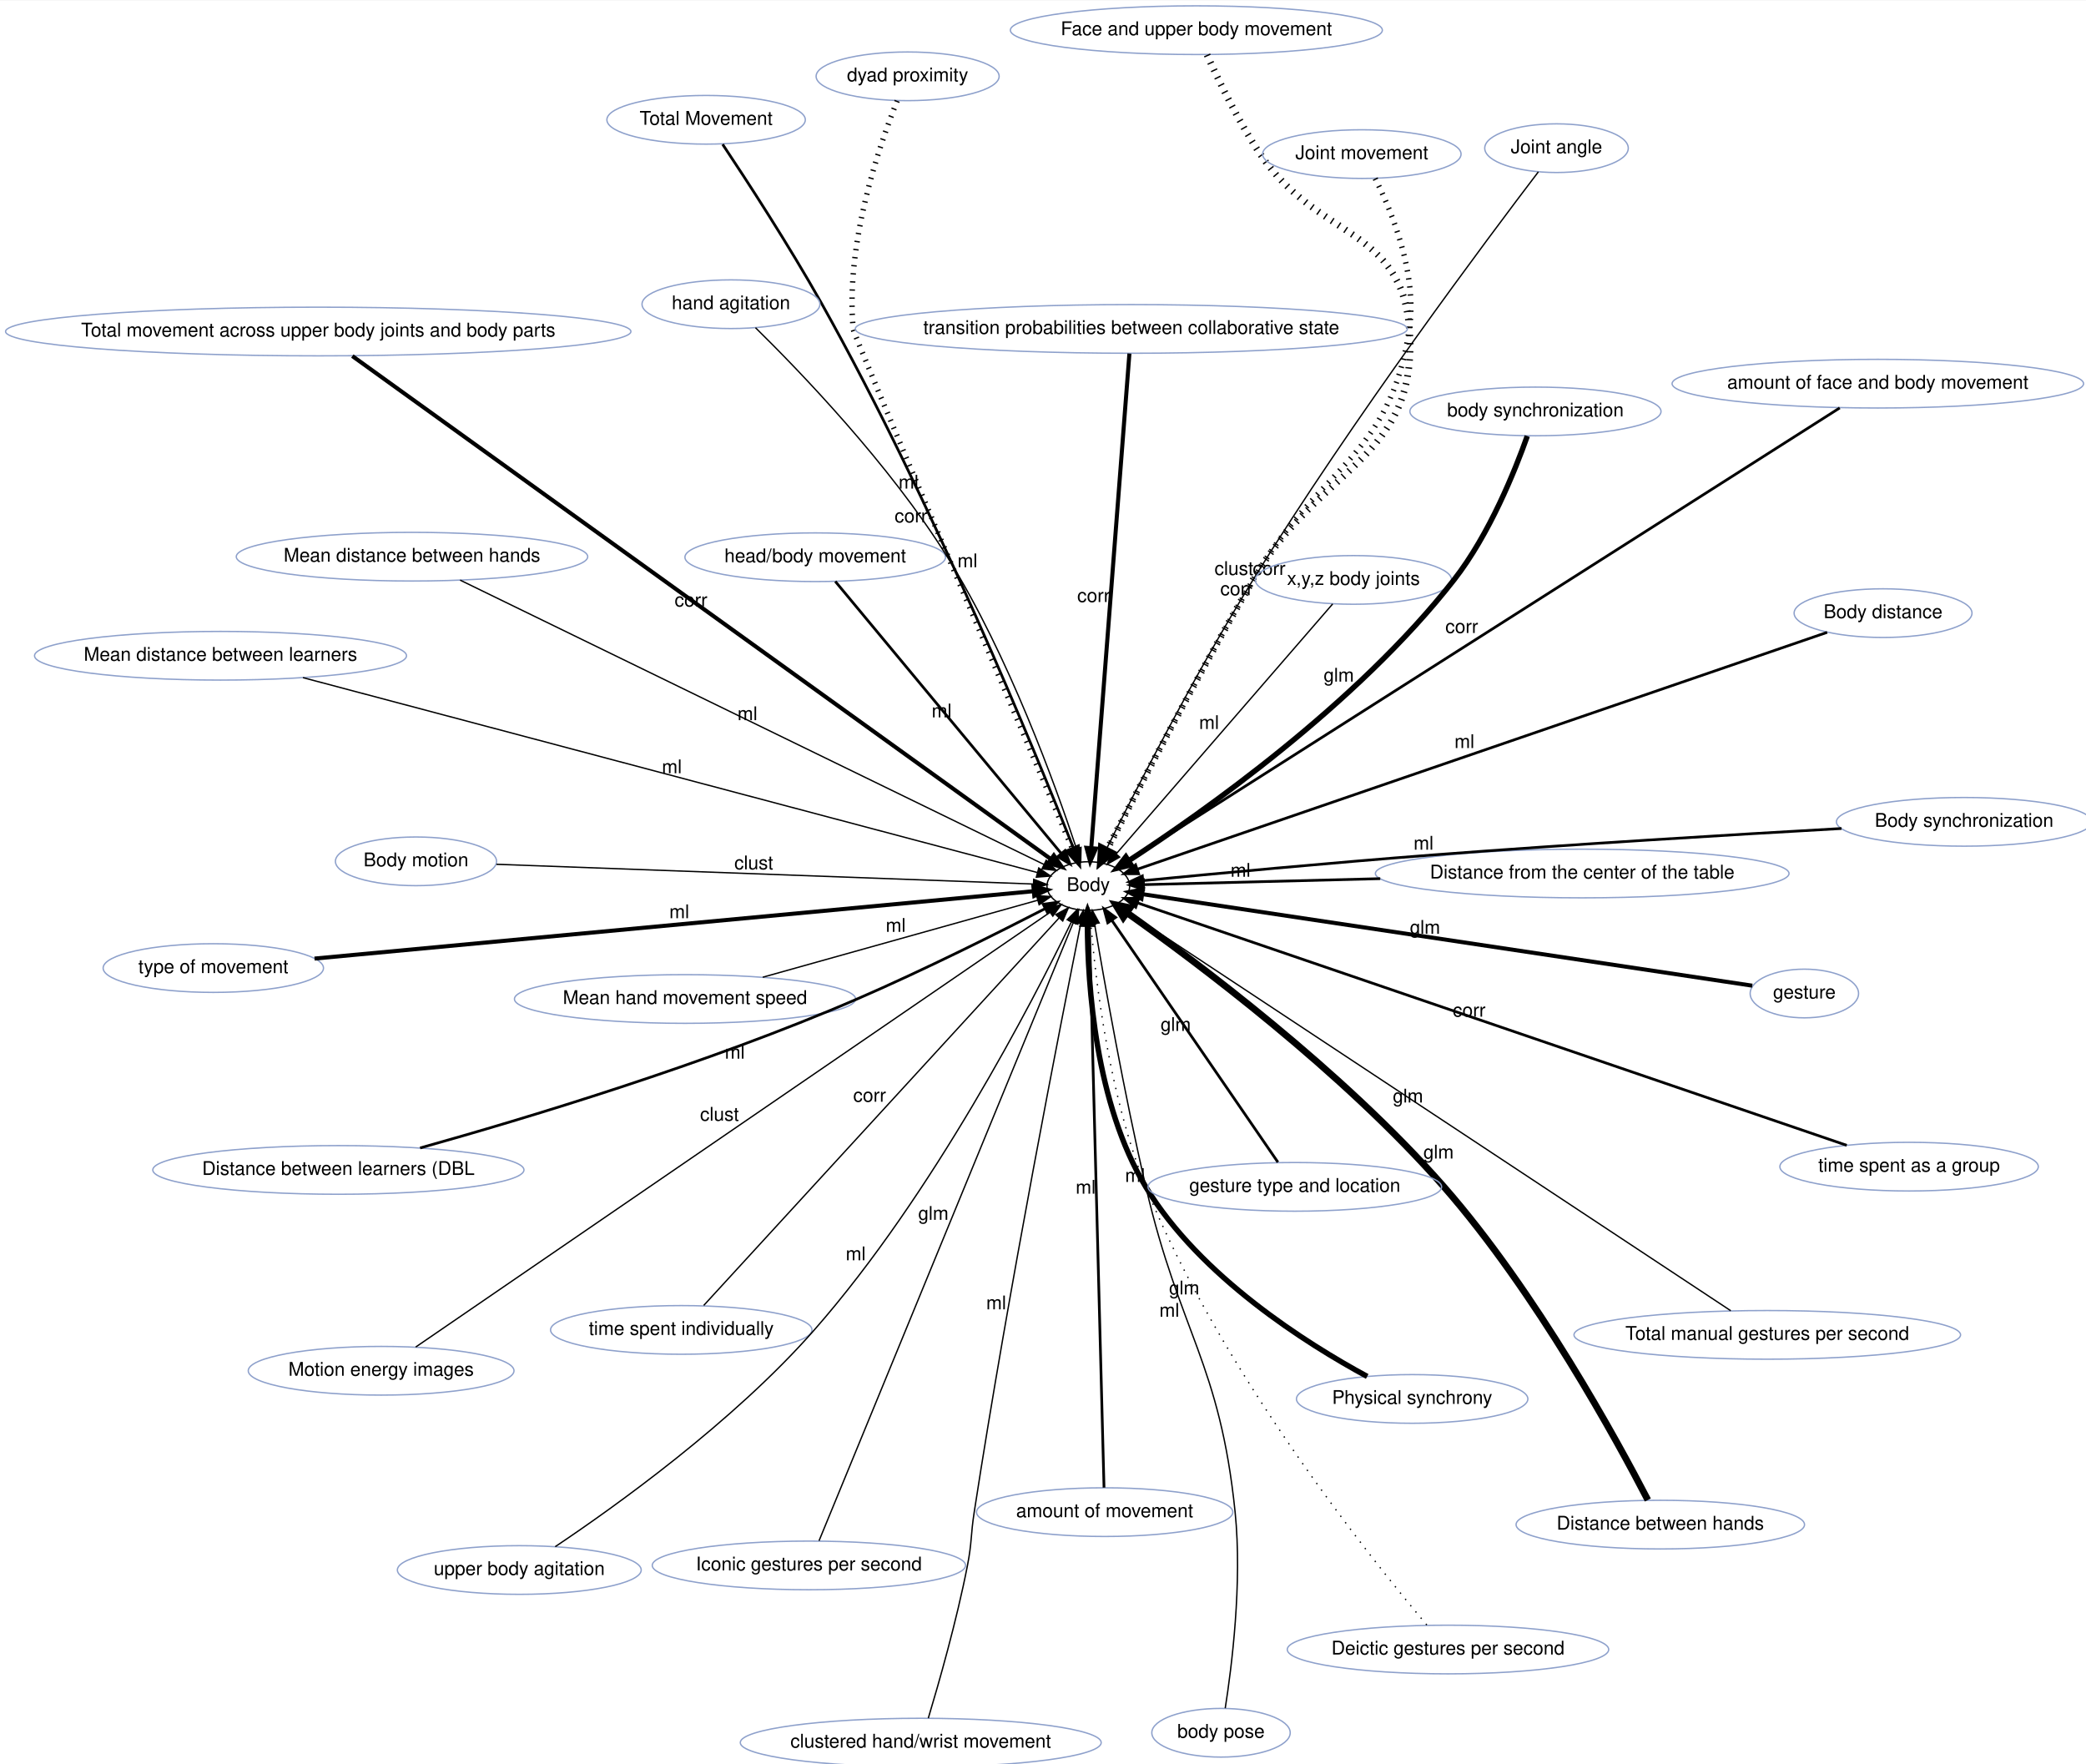
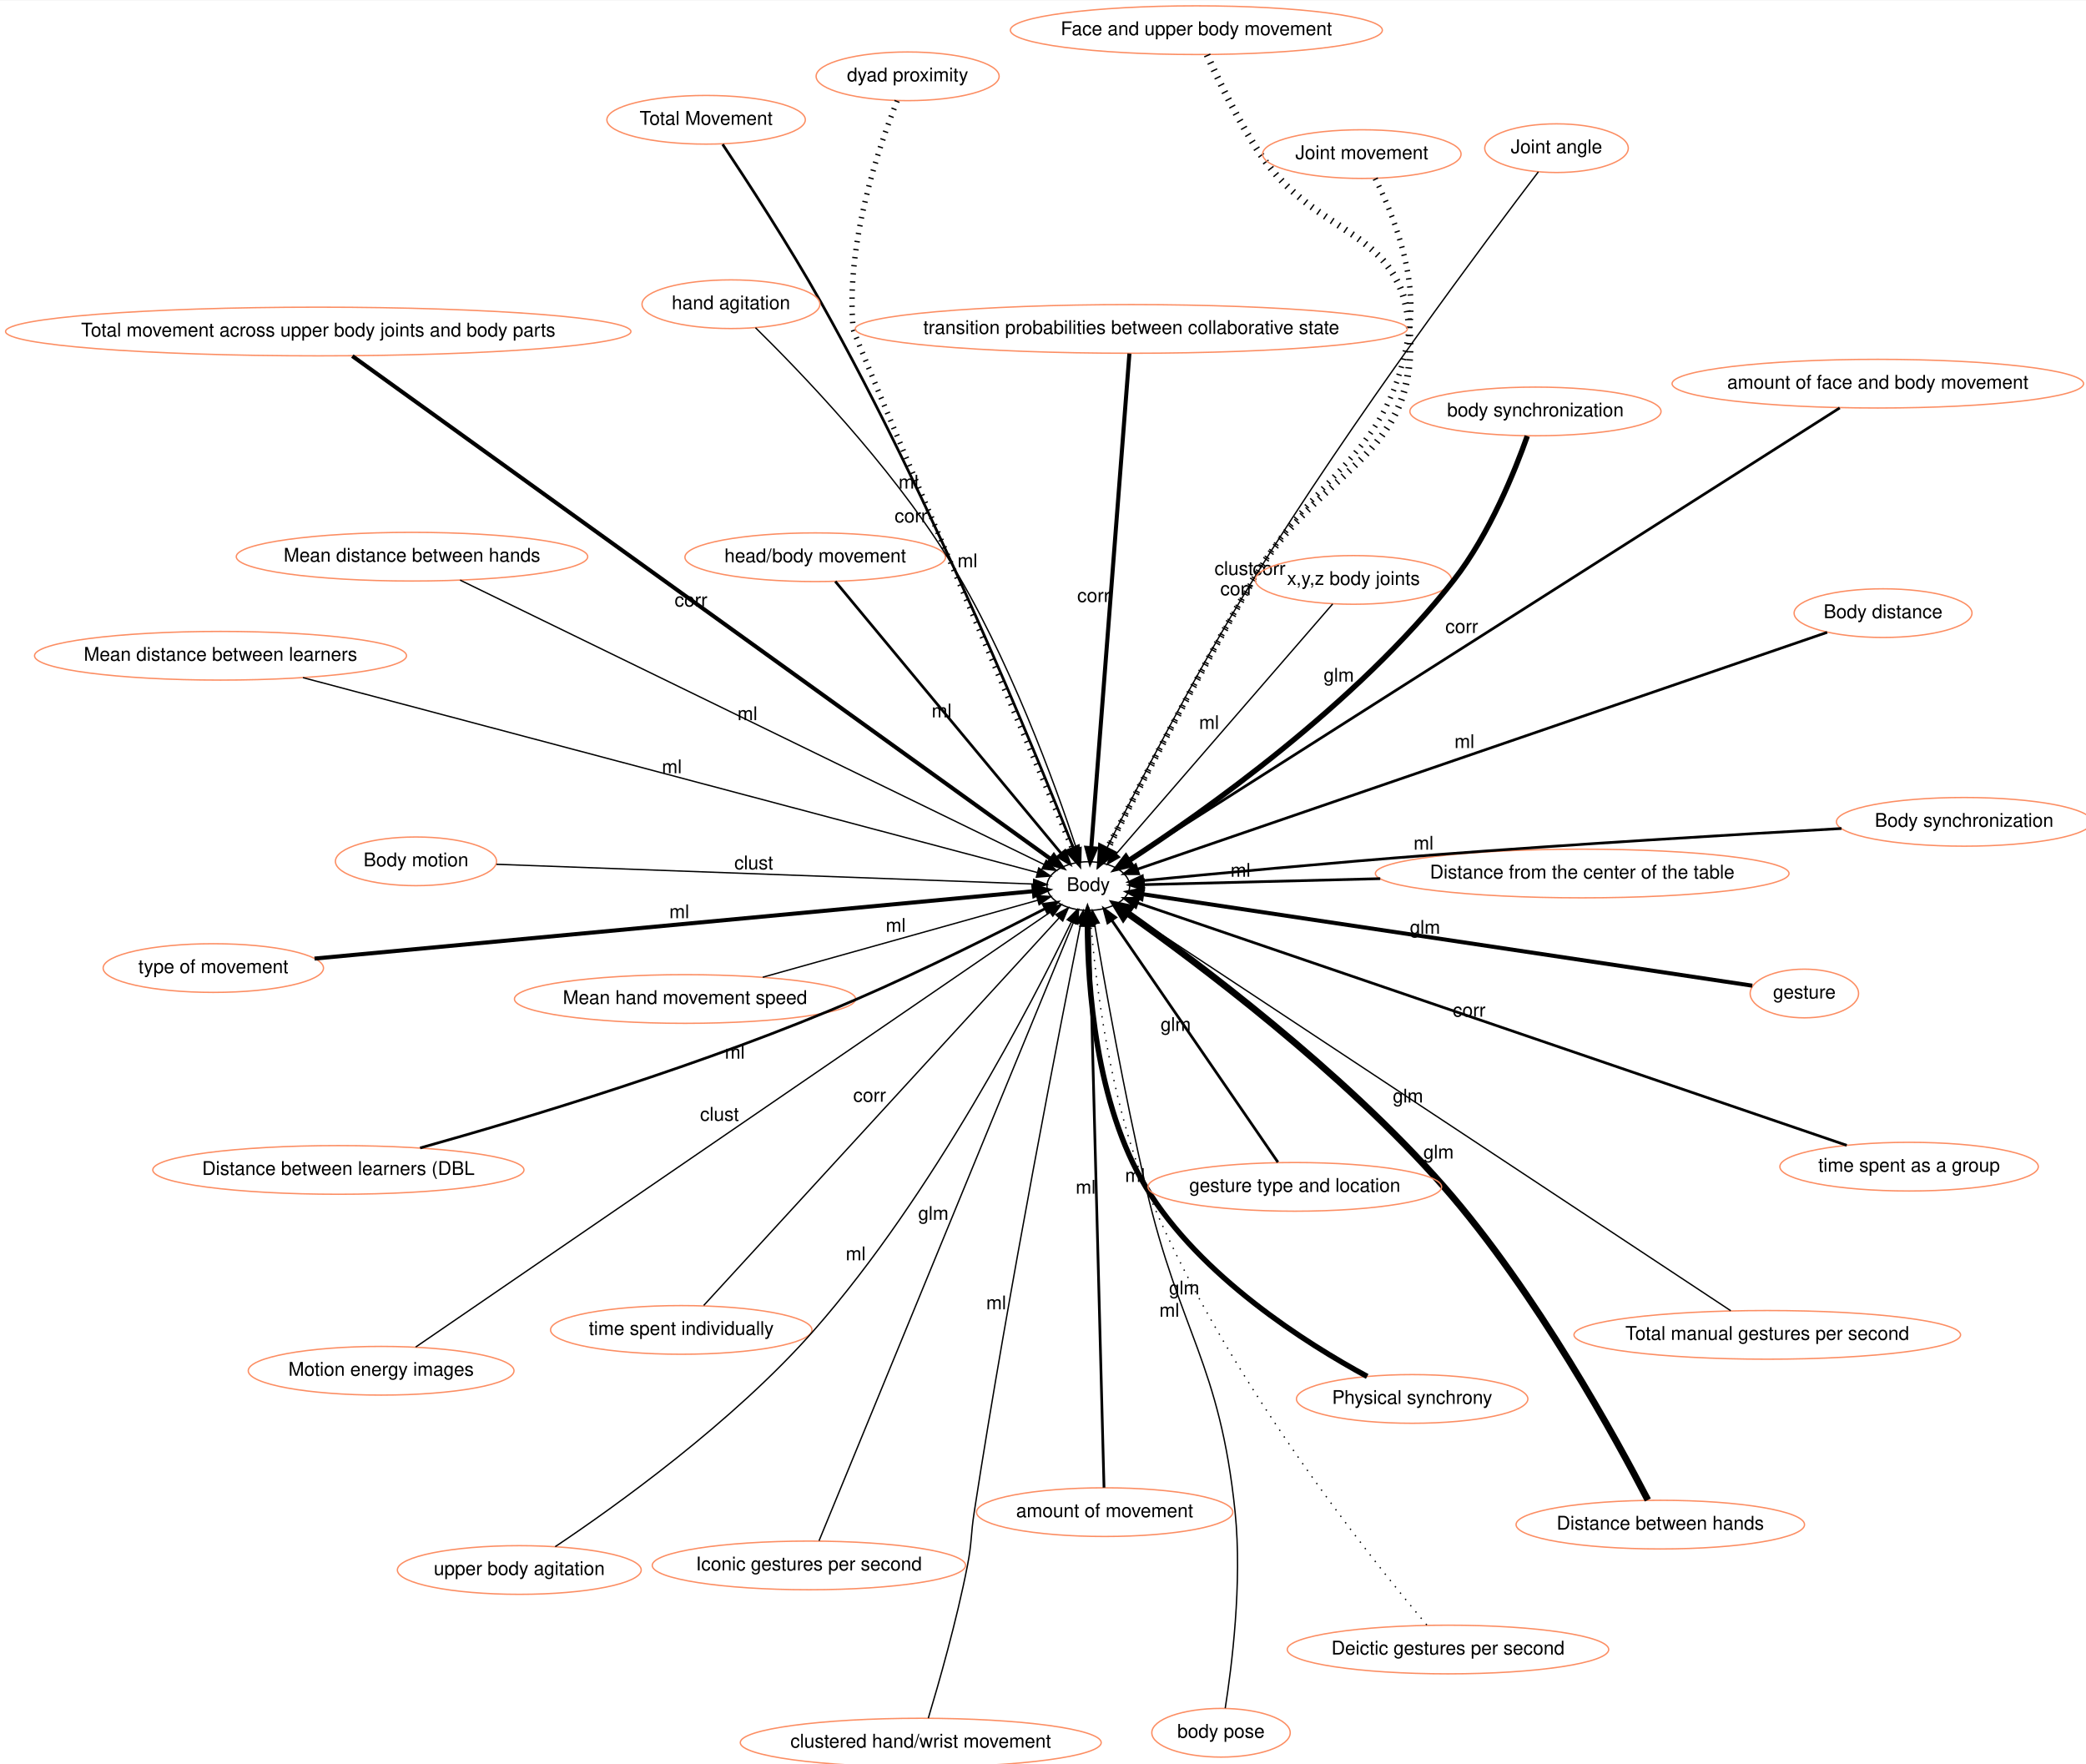
<svg xmlns="http://www.w3.org/2000/svg" xmlns:xlink="http://www.w3.org/1999/xlink" width="1080pt" height="913pt" viewBox="0.00 0.00 1080.00 912.55">
  <g id="graph0" class="graph" transform="scale(0.7 0.7) rotate(0) translate(4 1306.5)">
    <polygon fill="white" stroke="transparent" points="-4,4 -4,-1306.5 1546.97,-1306.5 1546.97,4 -4,4" />
    <g id="node1" class="node">
      <g id="a_node1">
        <a xlink:href="index.svg" xlink:title="Body">
          <ellipse fill="none" stroke="black" cx="800.95" cy="-651.5" rx="30.59" ry="18" />
          <text text-anchor="middle" x="800.95" y="-647.8" font-family="Helvetica,sans-Serif" font-size="14.00">Body</text>
        </a>
      </g>
    </g>
    <g id="node2" class="node">
      <g id="a_node2">
        <a xlink:href="https://scholar.google.com/scholar?hl=en&amp;q=The%20Additive%20Value%20of%20Multimodal%20Features%20for%20Predicting%20Engagement,%20Frustration,%20and%20Learning%20during%20Tutoring" xlink:title="gesture" target="_blank">
-           <ellipse fill="none" stroke="#8da0cb" cx="1330.55" cy="-572.04" rx="40.09" ry="18" />
+           <ellipse fill="none" stroke="#fc8d62" cx="1330.55" cy="-572.04" rx="40.09" ry="18" />
          <text text-anchor="middle" x="1330.55" y="-568.34" font-family="Helvetica,sans-Serif" font-size="14.00">gesture</text>
        </a>
      </g>
    </g>
    <g id="edge1" class="edge">
      <path fill="none" stroke="black" stroke-width="3" d="M1292.04,-577.82C1194.78,-592.41 939.98,-630.64 841.04,-645.49" />
      <polygon fill="black" stroke="black" stroke-width="3" points="840.23,-642.07 830.86,-647.01 841.27,-648.99 840.23,-642.07" />
      <g id="a_edge1-label">
        <a xlink:title="3">
          <text text-anchor="middle" x="1049.98" y="-616.21" font-family="Helvetica,sans-Serif" font-size="14.00">glm</text>
        </a>
      </g>
    </g>
    <g id="node3" class="node">
      <g id="a_node3">
        <a xlink:href="https://scholar.google.com/scholar?hl=en&amp;q=(Dis)Engagement%20Maters:%20Identifying%20Efficacious%20Learning%20Practices%20with%20Multimodal%20Learning%20Analytics" xlink:title="clustered hand/wrist movement" target="_blank">
-           <ellipse fill="none" stroke="#8da0cb" cx="677.01" cy="-18" rx="133.48" ry="18" />
+           <ellipse fill="none" stroke="#fc8d62" cx="677.01" cy="-18" rx="133.48" ry="18" />
          <text text-anchor="middle" x="677.01" y="-14.3" font-family="Helvetica,sans-Serif" font-size="14.00">clustered hand/wrist movement</text>
        </a>
      </g>
    </g>
    <g id="edge2" class="edge">
      <path fill="none" stroke="black" d="M682.59,-36.06C690.15,-61.19 703.64,-108.2 711.58,-149.1 714.93,-166.39 713.86,-171.01 716.54,-188.41 742.06,-353.97 780.83,-551.3 795.27,-623.38" />
      <polygon fill="black" stroke="black" points="791.89,-624.35 797.29,-633.47 798.76,-622.97 791.89,-624.35" />
      <g id="a_edge2-label">
        <a xlink:title="1">
          <text text-anchor="middle" x="732.82" y="-338.45" font-family="Helvetica,sans-Serif" font-size="14.00">ml</text>
        </a>
      </g>
    </g>
    <g id="node4" class="node">
      <g id="a_node4">
        <a xlink:href="https://scholar.google.com/scholar?hl=en&amp;q=Expertise%20estimation%20based%20on%20simple%20multimodal%20features" xlink:title="Total Movement" target="_blank">
-           <ellipse fill="none" stroke="#8da0cb" cx="518.25" cy="-1218.23" rx="73.39" ry="18" />
+           <ellipse fill="none" stroke="#fc8d62" cx="518.25" cy="-1218.23" rx="73.39" ry="18" />
          <text text-anchor="middle" x="518.25" y="-1214.53" font-family="Helvetica,sans-Serif" font-size="14.00">Total Movement</text>
        </a>
      </g>
    </g>
    <g id="edge3" class="edge">
      <path fill="none" stroke="black" stroke-width="2" d="M530.48,-1200.08C547.67,-1174.3 579.57,-1125.39 603.88,-1082.02 686.06,-935.38 762.7,-748.29 790.21,-678.96" />
      <polygon fill="black" stroke="black" stroke-width="2" points="793.63,-679.82 794.05,-669.23 787.12,-677.24 793.63,-679.82" />
      <g id="a_edge3-label">
        <a xlink:title="2">
          <text text-anchor="middle" x="668" y="-945.45" font-family="Helvetica,sans-Serif" font-size="14.00">ml</text>
        </a>
      </g>
    </g>
    <g id="node5" class="node">
      <g id="a_node5">
        <a xlink:href="https://scholar.google.com/scholar?hl=en&amp;q=Expertise%20estimation%20based%20on%20simple%20multimodal%20features" xlink:title="Distance from the center of the table" target="_blank">
-           <ellipse fill="none" stroke="#8da0cb" cx="1166.24" cy="-660.78" rx="152.97" ry="18" />
+           <ellipse fill="none" stroke="#fc8d62" cx="1166.24" cy="-660.78" rx="152.97" ry="18" />
          <text text-anchor="middle" x="1166.24" y="-657.08" font-family="Helvetica,sans-Serif" font-size="14.00">Distance from the center of the table</text>
        </a>
      </g>
    </g>
    <g id="edge4" class="edge">
      <path fill="none" stroke="black" stroke-width="2" d="M1016.87,-656.98C953.44,-655.37 884.47,-653.62 841.96,-652.54" />
      <polygon fill="black" stroke="black" stroke-width="2" points="841.83,-649.04 831.75,-652.28 841.65,-656.04 841.83,-649.04" />
      <g id="a_edge4-label">
        <a xlink:title="2">
          <text text-anchor="middle" x="913.53" y="-658.36" font-family="Helvetica,sans-Serif" font-size="14.00">ml</text>
        </a>
      </g>
    </g>
    <g id="node6" class="node">
      <g id="a_node6">
        <a xlink:href="https://scholar.google.com/scholar?hl=en&amp;q=Personality%20Trait%20Classification%20via%20Co-Occurrent%20Multiparty%20Multimodal%20Event%20Discovery" xlink:title="Body motion" target="_blank">
-           <ellipse fill="none" stroke="#8da0cb" cx="303.67" cy="-669.79" rx="59.59" ry="18" />
+           <ellipse fill="none" stroke="#fc8d62" cx="303.67" cy="-669.79" rx="59.59" ry="18" />
          <text text-anchor="middle" x="303.67" y="-666.09" font-family="Helvetica,sans-Serif" font-size="14.00">Body motion</text>
        </a>
      </g>
    </g>
    <g id="edge5" class="edge">
      <path fill="none" stroke="black" d="M363.16,-667.6C465.6,-663.83 672.71,-656.22 760.33,-653" />
      <polygon fill="black" stroke="black" points="760.55,-656.49 770.41,-652.62 760.29,-649.49 760.55,-656.49" />
      <g id="a_edge5-label">
        <a xlink:title="1">
          <text text-anchor="middle" x="553.52" y="-663.89" font-family="Helvetica,sans-Serif" font-size="14.00">clust</text>
        </a>
      </g>
    </g>
    <g id="node7" class="node">
      <g id="a_node7">
        <a xlink:href="https://scholar.google.com/scholar?hl=en&amp;q=Personality%20Trait%20Classification%20via%20Co-Occurrent%20Multiparty%20Multimodal%20Event%20Discovery" xlink:title="Motion energy images" target="_blank">
-           <ellipse fill="none" stroke="#8da0cb" cx="277.89" cy="-293.02" rx="98.28" ry="18" />
+           <ellipse fill="none" stroke="#fc8d62" cx="277.89" cy="-293.02" rx="98.28" ry="18" />
          <text text-anchor="middle" x="277.89" y="-289.32" font-family="Helvetica,sans-Serif" font-size="14.00">Motion energy images</text>
        </a>
      </g>
    </g>
    <g id="edge6" class="edge">
      <path fill="none" stroke="black" d="M303.47,-310.56C391.4,-370.82 680.82,-569.17 772.69,-632.14" />
      <polygon fill="black" stroke="black" points="770.73,-635.03 780.96,-637.8 774.69,-629.26 770.73,-635.03" />
      <g id="a_edge6-label">
        <a xlink:title="1">
          <text text-anchor="middle" x="528.16" y="-477.94" font-family="Helvetica,sans-Serif" font-size="14.00">clust</text>
        </a>
      </g>
    </g>
    <g id="node8" class="node">
      <g id="a_node8">
        <a xlink:href="https://scholar.google.com/scholar?hl=en&amp;q=Dynamic%20Adaptive%20Gesturing%20Predicts%20Domain%20Expertise%20in%20Mathematics" xlink:title="Total manual gestures per second" target="_blank">
-           <ellipse fill="none" stroke="#8da0cb" cx="1303.11" cy="-319.57" rx="142.97" ry="18" />
+           <ellipse fill="none" stroke="#fc8d62" cx="1303.11" cy="-319.57" rx="142.97" ry="18" />
          <text text-anchor="middle" x="1303.11" y="-315.87" font-family="Helvetica,sans-Serif" font-size="14.00">Total manual gestures per second</text>
        </a>
      </g>
    </g>
    <g id="edge7" class="edge">
      <path fill="none" stroke="black" d="M1276.11,-337.41C1189.55,-394.63 919.4,-573.2 830,-632.3" />
      <polygon fill="black" stroke="black" points="827.86,-629.52 821.45,-637.95 831.72,-635.36 827.86,-629.52" />
      <g id="a_edge7-label">
        <a xlink:title="1">
          <text text-anchor="middle" x="1037.38" y="-491.42" font-family="Helvetica,sans-Serif" font-size="14.00">glm</text>
        </a>
      </g>
    </g>
    <g id="node9" class="node">
      <g id="a_node9">
        <a xlink:href="https://scholar.google.com/scholar?hl=en&amp;q=Dynamic%20Adaptive%20Gesturing%20Predicts%20Domain%20Expertise%20in%20Mathematics" xlink:title="Iconic gestures per second" target="_blank">
-           <ellipse fill="none" stroke="#8da0cb" cx="594.29" cy="-149.05" rx="115.88" ry="18" />
+           <ellipse fill="none" stroke="#fc8d62" cx="594.29" cy="-149.05" rx="115.88" ry="18" />
          <text text-anchor="middle" x="594.29" y="-145.35" font-family="Helvetica,sans-Serif" font-size="14.00">Iconic gestures per second</text>
        </a>
      </g>
    </g>
    <g id="edge8" class="edge">
      <path fill="none" stroke="black" d="M601.76,-167.23C632.94,-243.03 752.7,-534.18 789.87,-624.57" />
      <polygon fill="black" stroke="black" points="786.66,-625.95 793.7,-633.87 793.13,-623.29 786.66,-625.95" />
      <g id="a_edge8-label">
        <a xlink:title="1">
          <text text-anchor="middle" x="686.35" y="-404.65" font-family="Helvetica,sans-Serif" font-size="14.00">glm</text>
        </a>
      </g>
    </g>
    <g id="node10" class="node">
      <g id="a_node10">
        <a xlink:href="https://scholar.google.com/scholar?hl=en&amp;q=Dynamic%20Adaptive%20Gesturing%20Predicts%20Domain%20Expertise%20in%20Mathematics" xlink:title="Deictic gestures per second" target="_blank">
-           <ellipse fill="none" stroke="#8da0cb" cx="1066.96" cy="-86.85" rx="118.88" ry="18" />
+           <ellipse fill="none" stroke="#fc8d62" cx="1066.96" cy="-86.85" rx="118.88" ry="18" />
          <text text-anchor="middle" x="1066.96" y="-83.15" font-family="Helvetica,sans-Serif" font-size="14.00">Deictic gestures per second</text>
        </a>
      </g>
    </g>
    <g id="edge9" class="edge">
      <path fill="none" stroke="black" stroke-dasharray="1,5" d="M1051.28,-105.03C1010.12,-153.8 898.39,-293.04 843.55,-428.83 816.71,-495.28 806.5,-579.84 802.84,-623.14" />
      <polygon fill="black" stroke="black" points="799.34,-622.98 802.05,-633.22 806.32,-623.53 799.34,-622.98" />
      <g id="a_edge9-label">
        <a xlink:title="1">
          <text text-anchor="middle" x="871.87" y="-349.47" font-family="Helvetica,sans-Serif" font-size="14.00">glm</text>
        </a>
      </g>
    </g>
    <g id="node11" class="node">
      <g id="a_node11">
        <a xlink:href="https://scholar.google.com/scholar?hl=en&amp;q=Unraveling%20Students'%20Interaction%20around%20a%20Tangible%20Interface%20Using%20Multimodal%20Learning%20Analytics." xlink:title="amount of movement" target="_blank">
-           <ellipse fill="none" stroke="#8da0cb" cx="813.03" cy="-188.45" rx="94.78" ry="18" />
+           <ellipse fill="none" stroke="#fc8d62" cx="813.03" cy="-188.45" rx="94.78" ry="18" />
          <text text-anchor="middle" x="813.03" y="-184.75" font-family="Helvetica,sans-Serif" font-size="14.00">amount of movement</text>
        </a>
      </g>
    </g>
    <g id="edge10" class="edge">
      <path fill="none" stroke="black" stroke-width="2" d="M812.56,-206.6C810.7,-277.64 803.93,-537.1 801.68,-623.38" />
      <polygon fill="black" stroke="black" stroke-width="2" points="798.18,-623.39 801.42,-633.48 805.18,-623.57 798.18,-623.39" />
      <g id="a_edge10-label">
        <a xlink:title="2">
          <text text-anchor="middle" x="798.98" y="-423.98" font-family="Helvetica,sans-Serif" font-size="14.00">ml</text>
        </a>
      </g>
    </g>
    <g id="node12" class="node">
      <g id="a_node12">
        <a xlink:href="https://scholar.google.com/scholar?hl=en&amp;q=Unraveling%20Students'%20Interaction%20around%20a%20Tangible%20Interface%20Using%20Multimodal%20Learning%20Analytics." xlink:title="type of movement" target="_blank">
-           <ellipse fill="none" stroke="#8da0cb" cx="153.77" cy="-590.85" rx="81.49" ry="18" />
+           <ellipse fill="none" stroke="#fc8d62" cx="153.77" cy="-590.85" rx="81.49" ry="18" />
          <text text-anchor="middle" x="153.77" y="-587.15" font-family="Helvetica,sans-Serif" font-size="14.00">type of movement</text>
        </a>
      </g>
    </g>
    <g id="edge11" class="edge">
      <path fill="none" stroke="black" stroke-width="3" d="M228.64,-597.87C366.14,-610.75 654.5,-637.78 760.63,-647.72" />
      <polygon fill="black" stroke="black" stroke-width="3" points="760.33,-651.21 770.61,-648.66 760.98,-644.24 760.33,-651.21" />
      <g id="a_edge11-label">
        <a xlink:title="3">
          <text text-anchor="middle" x="498.42" y="-627.7" font-family="Helvetica,sans-Serif" font-size="14.00">ml</text>
        </a>
      </g>
    </g>
    <g id="node13" class="node">
      <g id="a_node13">
        <a xlink:href="https://scholar.google.com/scholar?hl=en&amp;q=Unraveling%20Students'%20Interaction%20around%20a%20Tangible%20Interface%20Using%20Multimodal%20Learning%20Analytics." xlink:title="Body synchronization" target="_blank">
-           <ellipse fill="none" stroke="#8da0cb" cx="1448.73" cy="-699" rx="94.48" ry="18" />
+           <ellipse fill="none" stroke="#fc8d62" cx="1448.73" cy="-699" rx="94.48" ry="18" />
          <text text-anchor="middle" x="1448.73" y="-695.3" font-family="Helvetica,sans-Serif" font-size="14.00">Body synchronization</text>
        </a>
      </g>
    </g>
    <g id="edge12" class="edge">
      <path fill="none" stroke="black" stroke-width="2" d="M1358.03,-694.07C1278.58,-689.58 1160.03,-682.47 1056.9,-674.61 980.68,-668.8 891.85,-660.42 841.42,-655.51" />
      <polygon fill="black" stroke="black" stroke-width="2" points="841.56,-652 831.26,-654.51 840.88,-658.97 841.56,-652" />
      <g id="a_edge12-label">
        <a xlink:title="2">
          <text text-anchor="middle" x="1048.89" y="-678.41" font-family="Helvetica,sans-Serif" font-size="14.00">ml</text>
        </a>
      </g>
    </g>
    <g id="node14" class="node">
      <g id="a_node14">
        <a xlink:href="https://scholar.google.com/scholar?hl=en&amp;q=Unraveling%20Students'%20Interaction%20around%20a%20Tangible%20Interface%20Using%20Multimodal%20Learning%20Analytics." xlink:title="Body distance" target="_blank">
-           <ellipse fill="none" stroke="#8da0cb" cx="1388.75" cy="-853.35" rx="65.79" ry="18" />
+           <ellipse fill="none" stroke="#fc8d62" cx="1388.75" cy="-853.35" rx="65.79" ry="18" />
          <text text-anchor="middle" x="1388.75" y="-849.65" font-family="Helvetica,sans-Serif" font-size="14.00">Body distance</text>
        </a>
      </g>
    </g>
    <g id="edge13" class="edge">
      <path fill="none" stroke="black" stroke-width="2" d="M1347.41,-839.15C1237.78,-801.51 940.91,-699.56 837.26,-663.97" />
      <polygon fill="black" stroke="black" stroke-width="2" points="838.15,-660.58 827.56,-660.64 835.88,-667.2 838.15,-660.58" />
      <g id="a_edge13-label">
        <a xlink:title="2">
          <text text-anchor="middle" x="1079.14" y="-753.58" font-family="Helvetica,sans-Serif" font-size="14.00">ml</text>
        </a>
      </g>
    </g>
    <g id="node15" class="node">
      <g id="a_node15">
        <a xlink:href="https://scholar.google.com/scholar?hl=en&amp;q=Modeling%20Team-level%20Multimodal%20Dynamics%20during%20Multiparty%20Collaboration" xlink:title="Face and upper body movement" target="_blank">
-           <ellipse fill="none" stroke="#8da0cb" cx="880.86" cy="-1284.5" rx="137.58" ry="18" />
+           <ellipse fill="none" stroke="#fc8d62" cx="880.86" cy="-1284.5" rx="137.58" ry="18" />
          <text text-anchor="middle" x="880.86" y="-1280.8" font-family="Helvetica,sans-Serif" font-size="14.00">Face and upper body movement</text>
        </a>
      </g>
    </g>
    <g id="edge14" class="edge">
      <path fill="none" stroke="black" stroke-width="5" stroke-dasharray="1,5" d="M888.77,-1266.21C897.35,-1247.16 912.01,-1216.8 928.21,-1192.69 970.26,-1130.12 1032.75,-1138.92 1038.41,-1063.74 1045.73,-966.67 971.47,-962.02 922.67,-877.8 881.49,-806.71 836.57,-720.8 814.6,-678.17" />
      <polygon fill="black" stroke="black" stroke-width="5" points="818.36,-675.92 809.89,-669.03 810.58,-679.92 818.36,-675.92" />
      <g id="a_edge14-label">
        <a xlink:title="5">
          <text text-anchor="middle" x="908.67" y="-881.59" font-family="Helvetica,sans-Serif" font-size="14.00">clust</text>
        </a>
      </g>
    </g>
    <g id="node16" class="node">
      <g id="a_node16">
        <a xlink:href="https://scholar.google.com/scholar?hl=en&amp;q=Predicting%20the%20Quality%20of%20Collaborative%20Problem%20Solving%20Through%20Linguistic%20Analysis%20of%20Discourse" xlink:title="Physical synchrony" target="_blank">
-           <ellipse fill="none" stroke="#8da0cb" cx="1040.47" cy="-272.18" rx="85.59" ry="18" />
+           <ellipse fill="none" stroke="#fc8d62" cx="1040.47" cy="-272.18" rx="85.59" ry="18" />
          <text text-anchor="middle" x="1040.47" y="-268.48" font-family="Helvetica,sans-Serif" font-size="14.00">Physical synchrony</text>
        </a>
      </g>
    </g>
    <g id="edge15" class="edge">
      <path fill="none" stroke="black" stroke-width="4" d="M1007.22,-288.82C962.38,-313.11 883.56,-362.67 843.55,-428.83 806.1,-490.75 800.47,-578.57 800.27,-623.16" />
      <polygon fill="black" stroke="black" stroke-width="4" points="796.77,-623.28 800.32,-633.27 803.77,-623.25 796.77,-623.28" />
      <g id="a_edge15-label">
        <a xlink:title="4">
          <text text-anchor="middle" x="835.52" y="-432.68" font-family="Helvetica,sans-Serif" font-size="14.00">ml</text>
        </a>
      </g>
    </g>
    <g id="node17" class="node">
      <g id="a_node17">
        <a xlink:href="https://scholar.google.com/scholar?hl=en&amp;q=Using%20Multimodal%20Learning%20Analytics%20to%20Identify%20Aspects%20of%20Collaboration%20in%20Project-Based%20Learning" xlink:title="Distance between hands" target="_blank">
-           <ellipse fill="none" stroke="#8da0cb" cx="1224" cy="-179.22" rx="106.68" ry="18" />
+           <ellipse fill="none" stroke="#fc8d62" cx="1224" cy="-179.22" rx="106.68" ry="18" />
          <text text-anchor="middle" x="1224" y="-175.52" font-family="Helvetica,sans-Serif" font-size="14.00">Distance between hands</text>
        </a>
      </g>
    </g>
    <g id="edge16" class="edge">
      <path fill="none" stroke="black" stroke-width="5" d="M1214.79,-197.44C1192.5,-240.52 1132.43,-350.9 1063.82,-429.23 989,-514.65 880.43,-595.72 829.43,-631.83" />
      <polygon fill="black" stroke="black" stroke-width="5" points="826.84,-628.31 821.18,-637.64 831.87,-635.47 826.84,-628.31" />
      <g id="a_edge16-label">
        <a xlink:title="5">
          <text text-anchor="middle" x="1059.99" y="-449.97" font-family="Helvetica,sans-Serif" font-size="14.00">glm</text>
        </a>
      </g>
    </g>
    <g id="node18" class="node">
      <g id="a_node18">
        <a xlink:href="https://scholar.google.com/scholar?hl=en&amp;q=Toward%20Using%20Multi-Modal%20Learning%20Analytics%20to%20Support%20and%20Measure%20Collaboration%20in%20Co-Located%20Dyads" xlink:title="Total movement across upper body joints and body parts" target="_blank">
-           <ellipse fill="none" stroke="#8da0cb" cx="231.38" cy="-1061.64" rx="231.26" ry="18" />
+           <ellipse fill="none" stroke="#fc8d62" cx="231.38" cy="-1061.64" rx="231.26" ry="18" />
          <text text-anchor="middle" x="231.38" y="-1057.94" font-family="Helvetica,sans-Serif" font-size="14.00">Total movement across upper body joints and body parts</text>
        </a>
      </g>
    </g>
    <g id="edge17" class="edge">
      <path fill="none" stroke="black" stroke-width="3" d="M256.59,-1043.49C350,-976.22 676.05,-741.44 773.34,-671.38" />
      <polygon fill="black" stroke="black" stroke-width="3" points="775.44,-674.18 781.51,-665.5 771.35,-668.5 775.44,-674.18" />
      <g id="a_edge17-label">
        <a xlink:title="3">
          <text text-anchor="middle" x="507.07" y="-858.28" font-family="Helvetica,sans-Serif" font-size="14.00">corr</text>
        </a>
      </g>
    </g>
    <g id="node19" class="node">
      <g id="a_node19">
        <a xlink:href="https://scholar.google.com/scholar?hl=en&amp;q=Supervised%20machine%20learning%20in%20multimodal%20learning%20analytics%20for%20estimating%20success%20in%20project-based%20learning" xlink:title="Mean distance between learners" target="_blank">
-           <ellipse fill="none" stroke="#8da0cb" cx="159.1" cy="-821.83" rx="137.58" ry="18" />
+           <ellipse fill="none" stroke="#fc8d62" cx="159.1" cy="-821.83" rx="137.58" ry="18" />
          <text text-anchor="middle" x="159.1" y="-818.13" font-family="Helvetica,sans-Serif" font-size="14.00">Mean distance between learners</text>
        </a>
      </g>
    </g>
    <g id="edge18" class="edge">
      <path fill="none" stroke="black" d="M220.07,-805.65C351.17,-770.86 656.7,-689.78 763.38,-661.47" />
      <polygon fill="black" stroke="black" points="764.3,-664.85 773.07,-658.9 762.51,-658.08 764.3,-664.85" />
      <g id="a_edge18-label">
        <a xlink:title="1">
          <text text-anchor="middle" x="492.92" y="-734.92" font-family="Helvetica,sans-Serif" font-size="14.00">ml</text>
        </a>
      </g>
    </g>
    <g id="node20" class="node">
      <g id="a_node20">
        <a xlink:href="https://scholar.google.com/scholar?hl=en&amp;q=Supervised%20machine%20learning%20in%20multimodal%20learning%20analytics%20for%20estimating%20success%20in%20project-based%20learning" xlink:title="Mean distance between hands" target="_blank">
-           <ellipse fill="none" stroke="#8da0cb" cx="300.72" cy="-895.1" rx="129.98" ry="18" />
+           <ellipse fill="none" stroke="#fc8d62" cx="300.72" cy="-895.1" rx="129.98" ry="18" />
          <text text-anchor="middle" x="300.72" y="-891.4" font-family="Helvetica,sans-Serif" font-size="14.00">Mean distance between hands</text>
        </a>
      </g>
    </g>
    <g id="edge19" class="edge">
      <path fill="none" stroke="black" d="M336.3,-877.78C429.22,-832.53 678.25,-711.25 768.08,-667.51" />
      <polygon fill="black" stroke="black" points="769.79,-670.57 777.24,-663.05 766.72,-664.28 769.79,-670.57" />
      <g id="a_edge19-label">
        <a xlink:title="1">
          <text text-anchor="middle" x="548.84" y="-774.18" font-family="Helvetica,sans-Serif" font-size="14.00">ml</text>
        </a>
      </g>
    </g>
    <g id="node21" class="node">
      <g id="a_node21">
        <a xlink:href="https://scholar.google.com/scholar?hl=en&amp;q=Supervised%20machine%20learning%20in%20multimodal%20learning%20analytics%20for%20estimating%20success%20in%20project-based%20learning" xlink:title="Mean hand movement speed" target="_blank">
-           <ellipse fill="none" stroke="#8da0cb" cx="502.66" cy="-567.97" rx="126.18" ry="18" />
+           <ellipse fill="none" stroke="#fc8d62" cx="502.66" cy="-567.97" rx="126.18" ry="18" />
          <text text-anchor="middle" x="502.66" y="-564.27" font-family="Helvetica,sans-Serif" font-size="14.00">Mean hand movement speed</text>
        </a>
      </g>
    </g>
    <g id="edge20" class="edge">
      <path fill="none" stroke="black" d="M560.17,-584.08C620.17,-600.88 712.46,-626.72 763.6,-641.04" />
      <polygon fill="black" stroke="black" points="762.68,-644.42 773.26,-643.75 764.57,-637.68 762.68,-644.42" />
      <g id="a_edge20-label">
        <a xlink:title="1">
          <text text-anchor="middle" x="658.51" y="-617.65" font-family="Helvetica,sans-Serif" font-size="14.00">ml</text>
        </a>
      </g>
    </g>
    <g id="node22" class="node">
      <g id="a_node22">
        <a xlink:href="https://scholar.google.com/scholar?hl=en&amp;q=Estimation%20of%20success%20in%20collaborative%20learning%20based%20on%20multimodal%20learning%20analytics%20features" xlink:title="Distance between learners (DBL" target="_blank">
-           <ellipse fill="none" stroke="#8da0cb" cx="246.27" cy="-441.55" rx="137.28" ry="18" />
+           <ellipse fill="none" stroke="#fc8d62" cx="246.27" cy="-441.55" rx="137.28" ry="18" />
          <text text-anchor="middle" x="246.27" y="-437.85" font-family="Helvetica,sans-Serif" font-size="14.00">Distance between learners (DBL</text>
        </a>
      </g>
    </g>
    <g id="edge21" class="edge">
      <path fill="none" stroke="black" stroke-width="2" d="M306.73,-457.8C383.46,-479.25 519.22,-519.99 630.34,-568.15 679.56,-589.48 735.13,-617.37 769.1,-634.86" />
      <polygon fill="black" stroke="black" stroke-width="2" points="767.59,-638.02 778.08,-639.5 770.8,-631.8 767.59,-638.02" />
      <g id="a_edge21-label">
        <a xlink:title="2">
          <text text-anchor="middle" x="539.5" y="-523.82" font-family="Helvetica,sans-Serif" font-size="14.00">ml</text>
        </a>
      </g>
    </g>
    <g id="node23" class="node">
      <g id="a_node23">
        <a xlink:href="https://scholar.google.com/scholar?hl=en&amp;q=Exploring%20Collaboration%20Using%20Motion%20Sensors%20and%20Multi-Modal%20Learning%20Analytics" xlink:title="Joint movement" target="_blank">
-           <ellipse fill="none" stroke="#8da0cb" cx="1003.25" cy="-1192.85" rx="73.39" ry="18" />
+           <ellipse fill="none" stroke="#fc8d62" cx="1003.25" cy="-1192.85" rx="73.39" ry="18" />
          <text text-anchor="middle" x="1003.25" y="-1189.15" font-family="Helvetica,sans-Serif" font-size="14.00">Joint movement</text>
        </a>
      </g>
    </g>
    <g id="edge22" class="edge">
      <path fill="none" stroke="black" stroke-width="4" stroke-dasharray="1,5" d="M1013.14,-1174.76C1025.5,-1150.05 1044.34,-1104.2 1038.41,-1063.74 1024.31,-967.42 971.47,-962.02 922.67,-877.8 881.49,-806.71 836.57,-720.8 814.6,-678.17" />
      <polygon fill="black" stroke="black" stroke-width="4" points="817.58,-676.32 809.89,-669.03 811.36,-679.52 817.58,-676.32" />
      <g id="a_edge22-label">
        <a xlink:title="4">
          <text text-anchor="middle" x="910.67" y="-866.59" font-family="Helvetica,sans-Serif" font-size="14.00">corr</text>
        </a>
      </g>
    </g>
    <g id="node24" class="node">
      <g id="a_node24">
        <a xlink:href="https://scholar.google.com/scholar?hl=en&amp;q=Exploring%20Collaboration%20Using%20Motion%20Sensors%20and%20Multi-Modal%20Learning%20Analytics" xlink:title="Joint angle" target="_blank">
-           <ellipse fill="none" stroke="#8da0cb" cx="1147.23" cy="-1197.23" rx="53.09" ry="18" />
+           <ellipse fill="none" stroke="#fc8d62" cx="1147.23" cy="-1197.23" rx="53.09" ry="18" />
          <text text-anchor="middle" x="1147.23" y="-1193.53" font-family="Helvetica,sans-Serif" font-size="14.00">Joint angle</text>
        </a>
      </g>
    </g>
    <g id="edge23" class="edge">
      <path fill="none" stroke="black" d="M1133.8,-1179.72C1097.71,-1132.36 996.39,-997.2 922.67,-877.8 879.4,-807.72 835.24,-721.02 813.97,-678.13" />
      <polygon fill="black" stroke="black" points="816.99,-676.34 809.43,-668.93 810.72,-679.44 816.99,-676.34" />
      <g id="a_edge23-label">
        <a xlink:title="1">
          <text text-anchor="middle" x="934.67" y="-881.59" font-family="Helvetica,sans-Serif" font-size="14.00">corr</text>
        </a>
      </g>
    </g>
    <g id="node25" class="node">
      <g id="a_node25">
        <a xlink:href="https://scholar.google.com/scholar?hl=en&amp;q=Exploring%20Collaboration%20Using%20Motion%20Sensors%20and%20Multi-Modal%20Learning%20Analytics" xlink:title="dyad proximity" target="_blank">
-           <ellipse fill="none" stroke="#8da0cb" cx="667.3" cy="-1250.38" rx="67.69" ry="18" />
+           <ellipse fill="none" stroke="#fc8d62" cx="667.3" cy="-1250.38" rx="67.69" ry="18" />
          <text text-anchor="middle" x="667.3" y="-1246.68" font-family="Helvetica,sans-Serif" font-size="14.00">dyad proximity</text>
        </a>
      </g>
    </g>
    <g id="edge24" class="edge">
      <path fill="none" stroke="black" stroke-width="4" stroke-dasharray="1,5" d="M659.58,-1232.28C646.31,-1199.15 621.14,-1126.35 627.07,-1063.36 627.56,-1058.16 750.63,-769.42 789.4,-678.56" />
      <polygon fill="black" stroke="black" stroke-width="4" points="792.68,-679.78 793.39,-669.21 786.25,-677.03 792.68,-679.78" />
      <g id="a_edge24-label">
        <a xlink:title="4">
          <text text-anchor="middle" x="669.78" y="-920.47" font-family="Helvetica,sans-Serif" font-size="14.00">corr</text>
        </a>
      </g>
    </g>
    <g id="node26" class="node">
      <g id="a_node26">
        <a xlink:href="https://scholar.google.com/scholar?hl=en&amp;q=Real-time%20mutual%20gaze%20perception" xlink:title="body pose" target="_blank">
-           <ellipse fill="none" stroke="#8da0cb" cx="899.09" cy="-25.29" rx="51.19" ry="18" />
+           <ellipse fill="none" stroke="#fc8d62" cx="899.09" cy="-25.29" rx="51.19" ry="18" />
          <text text-anchor="middle" x="899.09" y="-21.59" font-family="Helvetica,sans-Serif" font-size="14.00">body pose</text>
        </a>
      </g>
    </g>
    <g id="edge25" class="edge">
      <path fill="none" stroke="black" d="M902.21,-43.44C906.96,-73.61 914.9,-135.96 909.52,-188.5 898.24,-298.69 868.64,-320.95 843.55,-428.83 827.39,-498.31 812.76,-581.01 805.59,-623.39" />
      <polygon fill="black" stroke="black" points="802.1,-623.06 803.9,-633.51 809,-624.22 802.1,-623.06" />
      <g id="a_edge25-label">
        <a xlink:title="1">
          <text text-anchor="middle" x="860.89" y="-332.96" font-family="Helvetica,sans-Serif" font-size="14.00">ml</text>
        </a>
      </g>
    </g>
    <g id="node27" class="node">
      <g id="a_node27">
        <a xlink:href="https://scholar.google.com/scholar?hl=en&amp;q=Focused%20or%20Stuck%20Together:%20Multimodal%20Patterns%20Reveal%20Triads’%20Performance%20in%20Collaborative%20Problem%20Solving" xlink:title="amount of face and body movement" target="_blank">
-           <ellipse fill="none" stroke="#8da0cb" cx="1384.89" cy="-1023.06" rx="152.17" ry="18" />
+           <ellipse fill="none" stroke="#fc8d62" cx="1384.89" cy="-1023.06" rx="152.17" ry="18" />
          <text text-anchor="middle" x="1384.89" y="-1019.36" font-family="Helvetica,sans-Serif" font-size="14.00">amount of face and body movement</text>
        </a>
      </g>
    </g>
    <g id="edge26" class="edge">
      <path fill="none" stroke="black" stroke-width="2" d="M1356.72,-1005.14C1258.41,-942.59 931.02,-734.27 830.54,-670.33" />
      <polygon fill="black" stroke="black" stroke-width="2" points="832.12,-667.19 821.8,-664.77 828.36,-673.09 832.12,-667.19" />
      <g id="a_edge26-label">
        <a xlink:title="2">
          <text text-anchor="middle" x="1077.13" y="-838.67" font-family="Helvetica,sans-Serif" font-size="14.00">corr</text>
        </a>
      </g>
    </g>
    <g id="node28" class="node">
      <g id="a_node28">
        <a xlink:href="https://scholar.google.com/scholar?hl=en&amp;q=Moving%20as%20a%20Leader:%20Detecting%20Emergent%20Leadership%20in%20Small%20Groups%20using%20Body%20Pose" xlink:title="head/body movement" target="_blank">
-           <ellipse fill="none" stroke="#8da0cb" cx="598.96" cy="-894.7" rx="96.38" ry="18" />
+           <ellipse fill="none" stroke="#fc8d62" cx="598.96" cy="-894.7" rx="96.38" ry="18" />
          <text text-anchor="middle" x="598.96" y="-891" font-family="Helvetica,sans-Serif" font-size="14.00">head/body movement</text>
        </a>
      </g>
    </g>
    <g id="edge27" class="edge">
      <path fill="none" stroke="black" stroke-width="2" d="M613.81,-876.82C649.55,-833.78 740.39,-724.42 780.91,-675.63" />
      <polygon fill="black" stroke="black" stroke-width="2" points="783.72,-677.73 787.41,-667.8 778.33,-673.25 783.72,-677.73" />
      <g id="a_edge27-label">
        <a xlink:title="2">
          <text text-anchor="middle" x="692.48" y="-776.26" font-family="Helvetica,sans-Serif" font-size="14.00">ml</text>
        </a>
      </g>
    </g>
    <g id="node29" class="node">
      <g id="a_node29">
        <a xlink:href="https://scholar.google.com/scholar?hl=en&amp;q=Using%20Motion%20Sensors%20to%20Understand%20Collaborative%20Interactions%20in%20Digital%20Fabrication%20Labs" xlink:title="time spent individually" target="_blank">
-           <ellipse fill="none" stroke="#8da0cb" cx="499.88" cy="-323.23" rx="96.68" ry="18" />
+           <ellipse fill="none" stroke="#fc8d62" cx="499.88" cy="-323.23" rx="96.68" ry="18" />
          <text text-anchor="middle" x="499.88" y="-319.53" font-family="Helvetica,sans-Serif" font-size="14.00">time spent individually</text>
        </a>
      </g>
    </g>
    <g id="edge28" class="edge">
      <path fill="none" stroke="black" d="M516.5,-341.34C567.57,-397.03 722.23,-565.66 779.4,-628.01" />
      <polygon fill="black" stroke="black" points="776.85,-630.4 786.19,-635.4 782.01,-625.67 776.85,-630.4" />
      <g id="a_edge28-label">
        <a xlink:title="1">
          <text text-anchor="middle" x="639.17" y="-491.98" font-family="Helvetica,sans-Serif" font-size="14.00">corr</text>
        </a>
      </g>
    </g>
    <g id="node30" class="node">
      <g id="a_node30">
        <a xlink:href="https://scholar.google.com/scholar?hl=en&amp;q=Using%20Motion%20Sensors%20to%20Understand%20Collaborative%20Interactions%20in%20Digital%20Fabrication%20Labs" xlink:title="time spent as a group" target="_blank">
-           <ellipse fill="none" stroke="#8da0cb" cx="1408.01" cy="-443.97" rx="95.58" ry="18" />
+           <ellipse fill="none" stroke="#fc8d62" cx="1408.01" cy="-443.97" rx="95.58" ry="18" />
          <text text-anchor="middle" x="1408.01" y="-440.27" font-family="Helvetica,sans-Serif" font-size="14.00">time spent as a group</text>
        </a>
      </g>
    </g>
    <g id="edge29" class="edge">
      <path fill="none" stroke="black" stroke-width="2" d="M1361.89,-459.74C1245.55,-499.51 942.03,-603.27 837.19,-639.11" />
      <polygon fill="black" stroke="black" stroke-width="2" points="836.01,-635.82 827.68,-642.36 838.27,-642.44 836.01,-635.82" />
      <g id="a_edge29-label">
        <a xlink:title="2">
          <text text-anchor="middle" x="1082.62" y="-554.91" font-family="Helvetica,sans-Serif" font-size="14.00">corr</text>
        </a>
      </g>
    </g>
    <g id="node31" class="node">
      <g id="a_node31">
        <a xlink:href="https://scholar.google.com/scholar?hl=en&amp;q=Using%20Motion%20Sensors%20to%20Understand%20Collaborative%20Interactions%20in%20Digital%20Fabrication%20Labs" xlink:title="transition probabilities between collaborative state" target="_blank">
-           <ellipse fill="none" stroke="#8da0cb" cx="832.74" cy="-1063.55" rx="204.16" ry="18" />
+           <ellipse fill="none" stroke="#fc8d62" cx="832.74" cy="-1063.55" rx="204.16" ry="18" />
          <text text-anchor="middle" x="832.74" y="-1059.85" font-family="Helvetica,sans-Serif" font-size="14.00">transition probabilities between collaborative state</text>
        </a>
      </g>
    </g>
    <g id="edge30" class="edge">
      <path fill="none" stroke="black" stroke-width="3" d="M831.34,-1045.32C826.31,-980.16 809.21,-758.58 803.12,-679.68" />
      <polygon fill="black" stroke="black" stroke-width="3" points="806.6,-679.23 802.34,-669.53 799.62,-679.77 806.6,-679.23" />
      <g id="a_edge30-label">
        <a xlink:title="3">
          <text text-anchor="middle" x="804.86" y="-861.56" font-family="Helvetica,sans-Serif" font-size="14.00">corr</text>
        </a>
      </g>
    </g>
    <g id="node32" class="node">
      <g id="a_node32">
        <a xlink:href="https://scholar.google.com/scholar?hl=en&amp;q=Machine%20learning%20classification%20of%20design%20team%20members’%20body%20language%20patterns%20for%20real%20time%20emotional%20state%20detection" xlink:title="x,y,z body joints" target="_blank">
-           <ellipse fill="none" stroke="#8da0cb" cx="997.06" cy="-877.92" rx="72.59" ry="18" />
+           <ellipse fill="none" stroke="#fc8d62" cx="997.06" cy="-877.92" rx="72.59" ry="18" />
          <text text-anchor="middle" x="997.06" y="-874.22" font-family="Helvetica,sans-Serif" font-size="14.00">x,y,z body joints</text>
        </a>
      </g>
    </g>
    <g id="edge31" class="edge">
      <path fill="none" stroke="black" d="M981.67,-860.16C946.66,-819.74 861.04,-720.88 821.54,-675.27" />
      <polygon fill="black" stroke="black" points="824.13,-672.92 814.94,-667.65 818.84,-677.51 824.13,-672.92" />
      <g id="a_edge31-label">
        <a xlink:title="1">
          <text text-anchor="middle" x="890.25" y="-767.64" font-family="Helvetica,sans-Serif" font-size="14.00">ml</text>
        </a>
      </g>
    </g>
    <g id="node33" class="node">
      <g id="a_node33">
        <a xlink:href="https://scholar.google.com/scholar?hl=en&amp;q=Multi-modal%20Social%20Signal%20Analysis%20for%20Predicting%20Agreement%20in%20Conversation%20Settings" xlink:title="upper body agitation" target="_blank">
-           <ellipse fill="none" stroke="#8da0cb" cx="380.08" cy="-145.66" rx="90.18" ry="18" />
+           <ellipse fill="none" stroke="#fc8d62" cx="380.08" cy="-145.66" rx="90.18" ry="18" />
          <text text-anchor="middle" x="380.08" y="-141.96" font-family="Helvetica,sans-Serif" font-size="14.00">upper body agitation</text>
        </a>
      </g>
    </g>
    <g id="edge32" class="edge">
      <path fill="none" stroke="black" d="M406.66,-162.91C450.33,-192.16 538.38,-254.98 598.32,-323.27 686.23,-423.42 759.9,-566.19 788.36,-624.82" />
      <polygon fill="black" stroke="black" points="785.34,-626.63 792.83,-634.12 791.65,-623.59 785.34,-626.63" />
      <g id="a_edge32-label">
        <a xlink:title="1">
          <text text-anchor="middle" x="628.91" y="-374.71" font-family="Helvetica,sans-Serif" font-size="14.00">ml</text>
        </a>
      </g>
    </g>
    <g id="node34" class="node">
      <g id="a_node34">
        <a xlink:href="https://scholar.google.com/scholar?hl=en&amp;q=Multi-modal%20Social%20Signal%20Analysis%20for%20Predicting%20Agreement%20in%20Conversation%20Settings" xlink:title="hand agitation" target="_blank">
-           <ellipse fill="none" stroke="#8da0cb" cx="536.64" cy="-1081.83" rx="65.79" ry="18" />
+           <ellipse fill="none" stroke="#fc8d62" cx="536.64" cy="-1081.83" rx="65.79" ry="18" />
          <text text-anchor="middle" x="536.64" y="-1078.13" font-family="Helvetica,sans-Serif" font-size="14.00">hand agitation</text>
        </a>
      </g>
    </g>
    <g id="edge33" class="edge">
      <path fill="none" stroke="black" d="M554.78,-1064.45C586.79,-1033.01 653.97,-963.57 696.75,-894.78 742.09,-821.86 776.76,-725.77 792.18,-679.19" />
      <polygon fill="black" stroke="black" points="795.56,-680.1 795.34,-669.5 788.91,-677.92 795.56,-680.1" />
      <g id="a_edge33-label">
        <a xlink:title="1">
          <text text-anchor="middle" x="711.57" y="-887.3" font-family="Helvetica,sans-Serif" font-size="14.00">ml</text>
        </a>
      </g>
    </g>
    <g id="node35" class="node">
      <g id="a_node35">
        <a xlink:href="https://scholar.google.com/scholar?hl=en&amp;q=Body%20synchrony%20in%20triadic%20interaction" xlink:title="body synchronization" target="_blank">
-           <ellipse fill="none" stroke="#8da0cb" cx="1131.66" cy="-1002.53" rx="92.88" ry="18" />
+           <ellipse fill="none" stroke="#fc8d62" cx="1131.66" cy="-1002.53" rx="92.88" ry="18" />
          <text text-anchor="middle" x="1131.66" y="-998.83" font-family="Helvetica,sans-Serif" font-size="14.00">body synchronization</text>
        </a>
      </g>
    </g>
    <g id="edge34" class="edge">
      <path fill="none" stroke="black" stroke-width="4" d="M1125.61,-984.29C1116.57,-958.77 1097.72,-911.75 1071.45,-878.05 999.58,-785.83 884.5,-705.18 830.61,-670.12" />
      <polygon fill="black" stroke="black" stroke-width="4" points="832.49,-667.17 822.19,-664.7 828.7,-673.06 832.49,-667.17" />
      <g id="a_edge34-label">
        <a xlink:title="4">
          <text text-anchor="middle" x="986.21" y="-802.7" font-family="Helvetica,sans-Serif" font-size="14.00">glm</text>
        </a>
      </g>
    </g>
    <g id="node36" class="node">
      <g id="a_node36">
        <a xlink:href="https://scholar.google.com/scholar?hl=en&amp;q=Improving%20Visibility%20of%20Remote%20Gestures%20in%20Distributed%20Tabletop%20Collaboration" xlink:title="gesture type and location" target="_blank">
-           <ellipse fill="none" stroke="#8da0cb" cx="953.68" cy="-429.03" rx="108.58" ry="18" />
+           <ellipse fill="none" stroke="#fc8d62" cx="953.68" cy="-429.03" rx="108.58" ry="18" />
          <text text-anchor="middle" x="953.68" y="-425.33" font-family="Helvetica,sans-Serif" font-size="14.00">gesture type and location</text>
        </a>
      </g>
    </g>
    <g id="edge35" class="edge">
      <path fill="none" stroke="black" stroke-width="2" d="M941.18,-447.24C914,-486.83 849.45,-580.86 818.32,-626.19" />
      <polygon fill="black" stroke="black" stroke-width="2" points="815.34,-624.36 812.57,-634.58 821.11,-628.32 815.34,-624.36" />
      <g id="a_edge35-label">
        <a xlink:title="2">
          <text text-anchor="middle" x="865.61" y="-544.37" font-family="Helvetica,sans-Serif" font-size="14.00">glm</text>
        </a>
      </g>
    </g>
  </g>
</svg>
